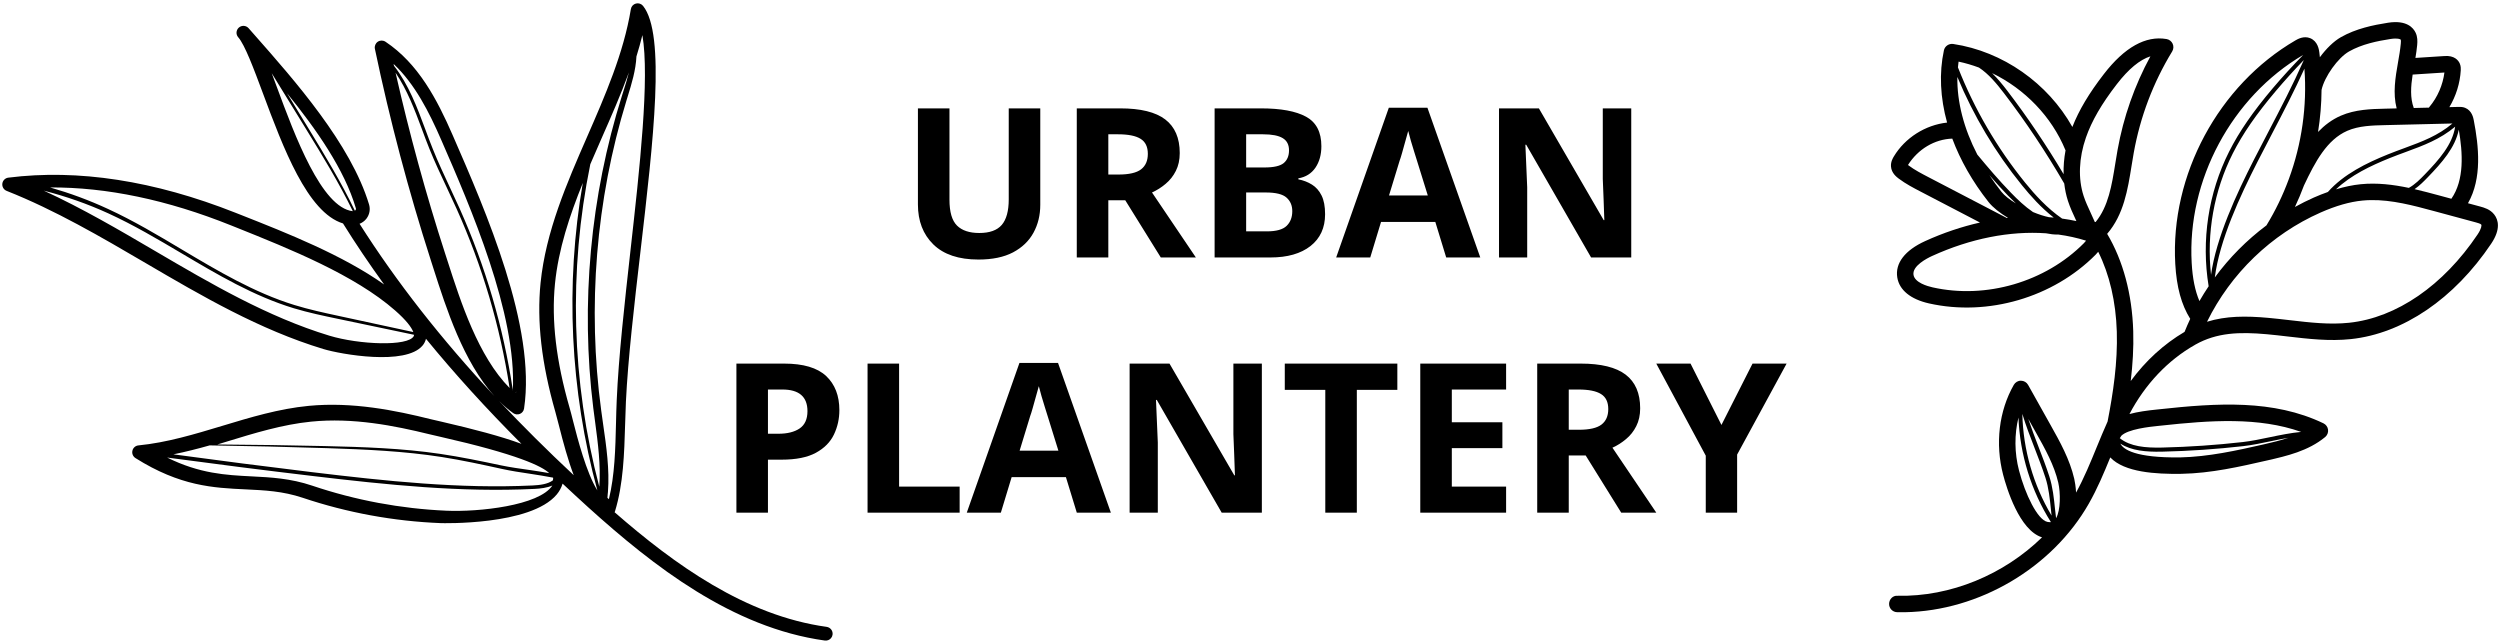
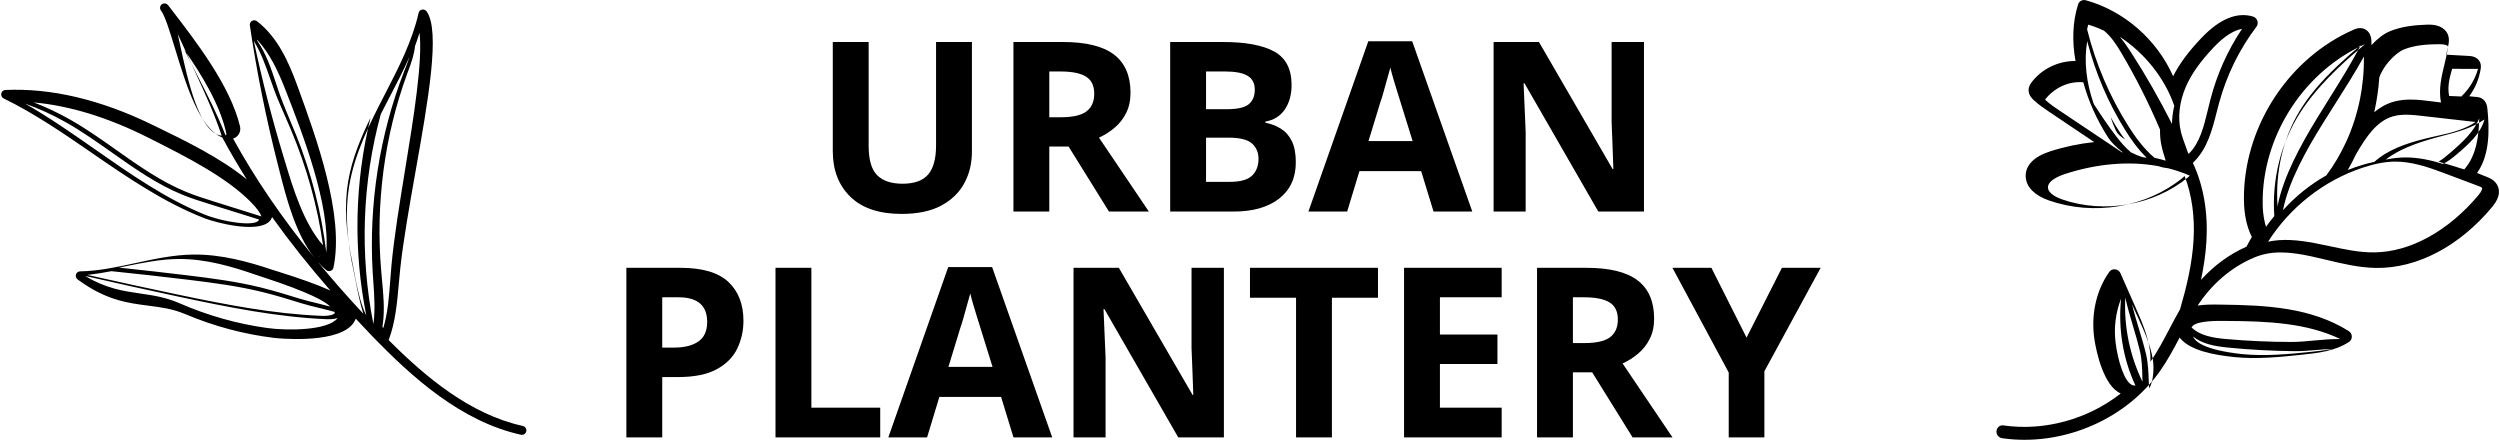
- <svg xmlns="http://www.w3.org/2000/svg" width="431px" height="111px" viewBox="0 0 431 111" version="1.1">
+ <svg xmlns="http://www.w3.org/2000/svg" width="379px" height="67px" viewBox="0 0 379 67" version="1.1">
  <g id="Page-1" stroke="none" stroke-width="1" fill="none" fill-rule="evenodd">
-     <g id="logo_green" transform="translate(-14, -41)" fill="#000000">
-       <g id="URBAN-PLANTERY" transform="translate(137, 50)" font-family="Montserrat-Bold, Montserrat" font-size="36" font-weight="bold">
+     <g id="logo_black" transform="translate(-9, -26)" fill="#000000">
+       <g id="URBAN-PLANTERY" transform="translate(100, 23)" font-family="Montserrat-Bold, Montserrat" font-size="36" font-weight="bold">
        <g id="URBAN" transform="translate(32, 0)">
          <g id="Group">
            <text id="URBAN">
-               <tspan x="0.187" y="35.386">URBAN</tspan>
+               <tspan x="0.187" y="35.069">URBAN</tspan>
            </text>
          </g>
        </g>
-         <g id="PLANTERY" transform="translate(0, 44)">
+         <g id="PLANTERY" transform="translate(0, 34.23435)">
          <g id="Group">
            <text id="PLANTERY">
-               <tspan x="0.723" y="35.386">PLANTERY</tspan>
+               <tspan x="0.723" y="35.069">PLANTERY</tspan>
            </text>
          </g>
        </g>
      </g>
-       <path d="M68.521,111.087 C63.726,104.836 59.832,97.939 56.955,90.585 C55.521,86.91 53.453,84.177 51.452,81.535 C48.8,78.025 46.065,74.408 44.589,68.309 C49.075,75.396 53.662,82.532 58.265,89.551 C65.402,100.437 72.524,110.979 81.154,120.295 C81.871,121.07 82.689,121.836 83.589,122.285 C79.461,122.783 71.89,115.484 68.521,111.087 Z M84.582,121.627 C84.499,121.686 84.408,121.734 84.317,121.781 C83.238,121.509 82.259,120.595 81.405,119.671 C72.843,110.394 65.775,99.88 58.69,89.022 C54.326,82.334 49.979,75.539 45.707,68.781 C47.399,70.124 49.141,71.377 50.908,72.577 C55.148,77.781 59.395,83.088 63.568,88.409 C67.7,93.678 71.682,98.872 75.083,104.503 C76.917,107.539 78.584,110.718 80.194,113.793 C80.932,115.212 81.811,116.649 82.666,118.039 C83.355,119.177 84.06,120.347 84.707,121.509 L84.582,121.627 Z M65.291,83.348 C70.489,88.414 73.986,94.791 76.729,100.361 C76.932,100.775 77.237,101.368 77.609,102.094 C83.866,114.254 84.992,118.801 84.873,120.491 C84.289,119.482 83.679,118.474 83.07,117.49 C82.206,116.11 81.317,114.682 80.564,113.28 C78.921,110.198 77.211,107.012 75.332,103.96 C71.852,98.302 67.763,93.093 63.539,87.812 C59.695,83.006 55.784,78.209 51.881,73.491 C52.355,73.799 52.829,74.111 53.303,74.416 C57.452,77.108 61.752,79.891 65.291,83.348 Z M105.672,41.758 C106.117,40.986 106.535,40.248 106.937,39.533 L103.355,50.29 C101.67,55.356 99.917,60.581 97.703,65.533 C94.685,61.026 101.268,49.473 105.672,41.758 Z M98.421,65.618 C98.345,65.739 98.211,65.764 98.144,65.768 L97.993,65.75 C100.213,60.87 101.964,55.723 103.656,50.701 L105.993,43.768 C104.485,51.612 102.274,59.838 98.421,65.618 Z M94.364,117.919 C94.925,117.143 95.411,116.469 95.763,115.941 C100.445,108.981 105.27,103.858 110.513,100.277 C115.48,96.889 121.143,94.652 126.922,92.775 C111.485,101.743 98.15,114.044 87.922,128.775 C89.07,125.3 92.588,120.394 94.364,117.919 Z M134.872,90.314 C138.775,89.178 142.754,88.021 146.632,86.612 C145.587,87.118 144.508,87.566 143.446,88.004 L142.771,88.283 C126.02,95.223 110.661,105.879 98.352,119.103 C97.804,119.696 97.257,120.296 96.709,120.897 C94.222,123.618 91.65,126.43 88.632,128.612 C99.432,113.287 113.695,100.642 130.227,91.688 C131.778,91.219 133.329,90.763 134.872,90.314 Z M123.305,106.541 C115.718,111.586 107.872,116.803 101.961,121.348 C100.952,122.12 99.935,122.931 98.91,123.751 C95.433,126.532 91.84,129.397 88.046,131.263 C88.038,131.155 88.055,131.036 88.063,130.922 C88.246,130.775 88.455,130.632 88.613,130.527 C88.722,130.458 88.813,130.394 88.897,130.337 C92.065,128.064 94.716,125.098 97.276,122.23 C97.818,121.623 98.359,121.019 98.91,120.42 C111.016,107.117 126.131,96.396 142.622,89.415 L143.289,89.133 C145.449,88.225 147.675,87.283 149.567,85.84 C150.743,85.345 151.902,84.828 153.044,84.263 C148.2,89.991 135.11,98.697 123.305,106.541 Z M78.657,76.215 C74.287,65.963 72.392,54.773 70.556,43.952 C69.352,36.845 68.114,29.542 66.17,22.443 C67.873,25.996 69.277,29.698 70.324,33.497 C71.595,38.101 72.392,42.926 73.165,47.593 C74.32,54.61 75.508,61.867 78.349,68.506 C79.388,70.929 80.642,73.268 81.855,75.529 L88.17,87.324 L87.954,87.424 C85.951,87.849 80.775,81.181 78.657,76.215 Z M82.695,52.128 C85.718,61.354 89.486,72.837 89.279,82.13 C89.221,84.682 88.866,86.168 88.445,86.915 L82.282,75.229 C81.084,72.959 79.845,70.609 78.828,68.19 C76.028,61.555 74.846,54.267 73.698,47.221 C72.938,42.495 72.145,37.609 70.864,32.931 C69.939,29.507 68.733,26.151 67.287,22.915 C73.582,30.335 78.647,39.758 82.348,51.072 L82.695,52.128 Z M101.601,83.596 L102.362,82.381 C108.048,73.299 114.219,64.397 120.725,55.833 C119.755,59.25 117.966,62.438 116.21,65.536 C115.599,66.602 114.997,67.665 114.428,68.737 C113.274,70.899 112.237,73.156 111.226,75.338 C110.665,76.56 110.097,77.779 109.511,78.989 C104.812,88.703 98.833,97.734 91.725,105.833 C92.436,98.181 97.654,89.865 101.601,83.596 Z M116.9,69.338 C111.371,80.456 102.323,98.619 91.667,106.598 L91.859,106.428 C99.047,98.284 105.104,89.197 109.854,79.422 C110.441,78.213 111.002,76.994 111.572,75.775 C112.585,73.605 113.624,71.362 114.772,69.221 C115.333,68.156 115.936,67.1 116.539,66.043 C118.55,62.513 120.611,58.867 121.465,54.861 C121.533,54.774 121.6,54.684 121.667,54.598 C121.382,59.631 119.262,64.601 116.9,69.338 Z M91.788,107.186 L92.018,107.048 L91.778,107.228 L91.788,107.186 Z M87.082,133.433 C91.652,131.501 95.778,128.235 99.778,125.076 C100.801,124.268 101.807,123.47 102.805,122.711 C108.692,118.233 116.549,113.061 124.147,108.058 C140.398,97.36 155.752,87.256 156.977,81.115 C157.069,80.654 156.884,80.182 156.499,79.91 C156.113,79.637 155.61,79.616 155.207,79.856 C148.574,83.791 140.918,86.045 133.513,88.223 C125.111,90.696 116.423,93.254 109.027,98.281 C103.526,102.027 98.486,107.345 93.623,114.544 C93.279,115.056 92.809,115.707 92.273,116.457 C90.436,118.998 88.658,121.562 87.317,123.961 C87.652,117.699 88.164,111.681 88.843,105.883 C88.751,106.962 88.725,108.036 88.809,109.097 C88.843,109.509 89.086,109.876 89.455,110.064 C89.623,110.152 89.807,110.194 89.992,110.194 C90.21,110.194 90.428,110.136 90.612,110.02 C102.738,102.601 112.39,83.2 118.813,70.283 C121.799,64.287 124.457,57.807 123.702,51.061 C123.643,50.581 123.308,50.181 122.847,50.049 C122.394,49.922 121.882,50.076 121.589,50.457 C113.841,60.306 106.537,70.667 99.878,81.253 L99.115,82.463 C95.191,88.672 90.067,96.816 88.977,104.722 C90.621,91.328 93.203,79.118 96.784,67.818 C97.187,68.032 97.631,68.158 98.101,68.158 L98.268,68.154 C99.149,68.099 99.912,67.654 100.39,66.931 C106.352,57.815 108.516,43.431 110.101,32.927 L110.319,31.49 C110.419,30.839 109.966,30.233 109.321,30.134 C108.675,30.038 108.063,30.48 107.971,31.132 L107.971,31.135 C107.702,32.851 105.555,36.644 103.275,40.658 C98.419,49.218 92.482,59.685 94.998,65.594 C93.706,69.545 92.541,73.612 91.493,77.791 C90.78,69.057 87.526,59.295 84.834,51.228 L84.482,50.176 C79.736,35.924 72.826,24.532 63.954,16.317 C63.56,15.948 62.956,15.895 62.503,16.191 C62.05,16.486 61.849,17.054 62.025,17.568 C64.86,26.094 66.403,35.161 67.895,43.931 C69.765,54.949 71.711,66.341 76.231,76.91 C77.48,79.839 83.132,89.633 87.677,89.633 C87.87,89.633 88.063,89.616 88.247,89.578 C88.507,89.529 88.742,89.439 88.96,89.333 C87.509,97 86.411,105.064 85.665,113.585 C84.382,110.027 82.319,105.647 79.761,100.629 C79.392,99.919 79.099,99.34 78.897,98.934 L78.897,98.933 C76.096,93.187 72.507,86.595 67.107,81.28 C63.426,77.661 59.074,74.814 54.856,72.06 C50.763,69.381 46.52,66.61 43.015,63.174 C42.654,62.816 42.101,62.732 41.656,62.962 C41.195,63.19 40.944,63.683 41.011,64.187 C42.252,73.236 45.723,77.79 49.078,82.193 C51.074,84.818 52.969,87.297 54.294,90.657 C57.262,98.21 61.287,105.294 66.252,111.712 C66.361,111.853 75.862,123.856 82.872,123.856 C83.602,123.856 84.306,123.714 84.969,123.426 C84.86,125.415 84.759,127.418 84.683,129.456 C84.138,144.53 84.734,161.782 93.304,175.444 C93.53,175.803 93.916,176 94.31,176 C94.528,176 94.746,175.941 94.939,175.818 C95.501,175.468 95.66,174.733 95.317,174.175 C87.803,162.211 86.688,147.176 86.956,133.459 L87.082,133.433 L87.082,133.433 Z" id="Fill-99" fill-rule="nonzero" transform="translate(99, 96) rotate(-50) translate(-99, -96) " />
-       <path d="M353.853,30.714 C353.845,28.483 354.531,26.269 355.682,24.481 L359.65,28.274 C358.569,30.059 357.418,31.637 355.799,32.562 L353.831,30.828 L353.853,30.714 Z M366.506,26.013 C368.039,27.766 369.725,29.883 370.613,32.272 C371.38,34.344 371.064,38.319 369.984,40.388 C368.434,42.264 367.032,44.253 365.785,46.334 C365.677,44.747 365.324,43.165 364.587,41.68 C363.373,39.233 361.321,37.426 359.51,35.831 L358.014,34.512 C360.225,32.938 361.605,30.577 362.939,28.277 C363.489,27.326 364.039,26.375 364.649,25.494 C364.855,25.194 365.004,25.025 365.084,24.986 C365.181,24.939 365.706,25.099 366.506,26.013 Z M367.953,77.642 C366.118,79.593 364.412,80.95 362.708,81.814 C362.887,80.826 363.025,79.834 363.133,78.838 C369.188,73.625 373.524,66.561 375.354,58.777 C376.232,55.063 376.628,50.869 376.607,45.584 C376.596,43.002 376.475,40.403 376.284,37.831 L376.291,37.823 C381.074,51.265 377.731,67.252 367.953,77.642 Z M351.753,76.398 C350.749,75.701 349.723,75.025 348.697,74.349 C345.707,72.381 342.885,70.526 340.535,68.088 C334.84,62.181 332.224,52.743 333.356,42.193 C333.487,40.973 333.826,40.513 333.97,40.483 C334.165,40.44 334.688,40.682 334.939,40.798 L341.682,43.925 C345.054,45.488 348.528,47.1 351.298,49.515 C351.653,49.824 351.996,50.147 352.328,50.486 C353.869,52.062 355.242,54.095 356.524,56.701 C360.624,65.049 361.63,74.713 359.414,83.705 C357.569,80.832 354.958,78.63 351.753,76.398 Z M347.448,30.439 C345.939,33.203 346.023,36.622 346.274,40.173 C346.339,41.107 346.421,42.172 346.7,43.193 C345.407,42.534 344.113,41.929 342.873,41.354 L340.775,40.382 C341.135,36.431 344.347,33.062 347.448,30.439 Z M347.596,43.66 C347.153,42.524 347.057,41.226 346.979,40.123 C346.727,36.538 346.645,33.099 348.262,30.444 C348.856,33.801 350.363,36.435 351.954,39.213 C352.446,40.071 352.953,40.955 353.45,41.889 C355.066,44.929 356.655,48.382 357.055,51.92 C356.207,50.629 355.314,49.486 354.353,48.504 C352.38,46.481 350.01,44.95 347.596,43.66 Z M371.684,51.592 C371.299,53.343 370.909,55.113 370.494,56.911 C368.968,63.527 366.804,71.526 363.296,76.988 C363.57,72.762 363.214,68.506 362.244,64.382 L362.249,64.368 C362.687,61.448 363.42,58.591 364.41,55.833 L364.422,55.808 L364.432,55.769 C366.617,49.703 370.081,44.131 374.597,39.486 C373.474,43.517 372.593,47.465 371.684,51.592 Z M375.637,38.455 C375.801,40.824 375.889,43.215 375.899,45.588 C375.92,50.815 375.528,54.956 374.666,58.615 C373.014,65.639 369.3,72.085 364.094,77.053 C367.544,71.508 369.674,63.616 371.186,57.07 C371.601,55.272 371.99,53.498 372.377,51.745 C373.373,47.219 374.322,42.915 375.609,38.482 L375.637,38.455 Z M357.635,37.956 C359.33,39.448 361.082,40.992 362.049,42.94 C363.75,46.367 362.87,50.579 361.714,54.962 C361.265,56.224 360.867,57.505 360.524,58.803 C360.085,57.669 359.605,56.548 359.067,55.453 C358.668,54.641 358.256,53.89 357.835,53.172 C357.723,49.054 355.926,45.037 354.076,41.558 C353.575,40.617 353.066,39.727 352.569,38.861 C350.947,36.028 349.539,33.54 348.974,30.325 L357.635,37.956 Z M347.928,104.594 C344.293,101.411 341.236,97.443 338.317,93.586 C337.467,92.463 336.579,91.262 335.798,90.002 C336.466,90.791 337.121,91.607 337.761,92.421 C338.758,93.69 339.789,95.002 340.845,96.114 C344.04,99.477 347.423,102.736 350.901,105.795 L351.053,105.928 C352.985,107.612 355.069,109.112 357.355,109.401 C356.316,109.844 353.791,109.639 347.928,104.594 Z M353.98,102.52 L353.983,102.522 L354.317,102.866 C355.354,103.935 357.976,106.654 358.101,108.288 C358.056,108.44 358.037,108.591 358.043,108.745 C355.707,108.706 353.534,107.151 351.519,105.394 L351.37,105.265 C347.907,102.217 344.538,98.973 341.359,95.626 C340.326,94.537 339.35,93.298 338.319,91.984 C337.186,90.542 336.025,89.085 334.772,87.818 C342.058,90.547 348.034,96.318 353.98,102.52 Z M388.061,84.771 C389.09,84.29 390.152,83.792 391.166,83.16 C392.021,82.626 392.83,81.986 393.592,81.269 C399.463,79.151 405.486,77.374 411.558,76.02 C413.594,75.565 415.706,75.179 417.701,75.409 C418.851,75.82 419.975,76.304 421.053,76.882 C420.879,77.164 420.689,77.439 420.499,77.714 C413.711,81.397 406.442,84.019 398.847,85.491 C396.242,85.996 393.106,86.435 389.988,86.138 C389.275,85.697 388.559,85.265 387.823,84.884 L388.061,84.771 Z M385.18,82.866 L385.178,82.864 C385.222,79.4 387.107,76.243 389.102,72.907 C389.498,72.246 389.892,71.588 390.268,70.93 C393.139,65.923 395.162,60.548 396.306,54.924 C397.335,56.55 397.787,59.021 397.655,62.309 C397.483,66.625 396.898,69.957 395.818,72.8 C394.496,76.279 392.311,79.105 389.664,80.756 C388.797,81.3 387.856,81.739 386.861,82.206 C386.341,82.448 385.812,82.697 385.285,82.965 L385.18,82.866 Z M415.35,74.685 C414.002,74.789 412.662,75.048 411.405,75.328 C405.77,76.584 400.177,78.196 394.708,80.109 C395.598,79.1 396.405,77.974 397.099,76.736 L397.145,76.723 C402.692,73.819 409.301,73.159 415.35,74.685 Z M408.279,87.082 C405.426,87.607 402.529,88.089 399.608,88.391 C397.96,88.563 396.24,88.671 394.555,88.502 C393.565,88.189 392.638,87.818 391.886,87.417 C391.659,87.255 391.434,87.089 391.204,86.933 C393.97,87.03 396.682,86.633 398.983,86.186 C406.156,84.797 413.044,82.393 419.513,79.042 C416.804,82.386 412.945,85.135 408.279,87.082 Z M416.278,96.137 L416.154,96.132 C414.86,96.062 413.52,95.764 412.221,95.476 L397.508,92.219 L397.39,92.217 L397.217,92.043 C398.837,92.295 400.373,92.342 401.544,92.1 C405.922,91.193 409.903,89.703 413.351,87.747 C415.631,89.792 416.718,92.943 416.278,96.137 Z M403.018,105.497 C403.403,106.302 404.566,109.01 403.37,110.041 C402.355,110.914 400.3,110.004 399.463,109.57 C391.088,105.238 385.164,96.364 384.383,86.96 C384.365,86.737 384.37,86.545 384.373,86.399 C385.871,87.022 387.326,87.786 388.734,88.673 L388.82,88.751 C389.269,89.142 389.84,89.516 390.486,89.867 C395.536,93.541 399.866,98.897 403.018,105.497 Z M404.399,88.463 C403.288,88.792 402.145,89.08 400.969,89.324 C400.16,89.491 399.014,89.448 397.766,89.257 C398.412,89.219 399.053,89.163 399.682,89.098 C401.265,88.933 402.835,88.708 404.399,88.463 Z M369.654,117.325 L372.258,116.337 C370.8,117.236 369.301,118.073 367.828,118.884 C366.263,119.748 364.643,120.638 363.103,121.604 C361.482,122.617 360.065,123.989 358.697,125.319 C358.326,125.679 357.95,126.024 357.577,126.375 C357.85,124.825 359.797,122.516 361.237,121.433 C363.702,119.578 366.728,118.432 369.654,117.325 Z M358.465,126.528 C358.708,126.296 358.949,126.062 359.191,125.826 C360.532,124.524 361.92,123.176 363.476,122.204 C365.002,121.25 366.612,120.363 368.17,119.506 C369.977,118.511 371.829,117.492 373.595,116.34 C369.533,120.966 364.284,124.507 358.465,126.528 Z M367.751,124.19 C364.332,126.621 359.868,128.645 358.318,127.825 C358.089,127.703 357.943,127.582 357.828,127.463 C363.909,125.523 369.415,121.967 373.702,117.251 C372.377,119.937 370.335,122.354 367.751,124.19 Z M349.969,27.425 C349.803,27.287 349.491,27 349.05,26.854 C347.842,26.449 346.844,27.262 346.519,27.529 C342.972,30.408 338.969,34.253 338.086,39.134 L336.131,38.227 C335.477,37.924 334.491,37.468 333.365,37.715 C332.255,37.956 330.864,38.879 330.537,41.889 C329.314,53.276 332.215,63.542 338.497,70.056 C341.064,72.724 344.156,74.753 347.139,76.717 C348.145,77.379 349.151,78.039 350.135,78.725 C354.024,81.433 356.919,84.041 358.412,87.992 L358.45,88.095 C360.337,93.178 360.658,98.816 359.433,104.49 C358.567,103.245 357.451,102.027 356.349,100.893 L356.025,100.558 L356.027,100.559 C349.063,93.296 342.047,86.588 332.783,84.215 C332.314,84.095 331.815,84.221 331.463,84.553 C331.11,84.882 330.949,85.369 331.038,85.845 C331.728,89.572 334.028,92.613 336.057,95.294 C339.022,99.212 342.085,103.261 345.909,106.593 L346.078,106.741 C349.247,109.467 353.611,112.756 357.158,112.342 C356.277,115.089 355.398,117.917 354.869,120.829 C352.586,133.381 357.478,147.132 367.089,155.511 C367.437,155.815 367.794,156.113 368.155,156.402 C368.766,156.893 369.657,156.794 370.148,156.185 C370.637,155.572 370.583,154.658 369.928,154.193 C362.781,148.461 358.222,139.598 357.312,130.459 C361.091,132.048 367.479,127.86 369.393,126.5 C373.902,123.296 377.015,118.537 377.94,113.45 C378.031,112.946 377.851,112.424 377.452,112.107 C377.06,111.782 376.522,111.691 376.045,111.872 L368.649,114.675 C365.537,115.852 362.323,117.071 359.534,119.167 L359.533,119.168 C359.117,119.481 358.467,120.047 357.777,120.776 C358.333,117.974 359.22,115.181 360.091,112.473 C360.579,110.955 361.053,109.433 361.49,107.9 C363.926,103.5 366.692,98.979 370.232,95.009 C373.668,91.16 377.536,88.261 381.54,86.519 C381.534,86.736 381.54,86.962 381.559,87.193 C382.418,97.547 388.926,107.314 398.162,112.09 C401.054,113.581 403.56,113.617 405.221,112.188 C407.11,110.56 407.236,107.75 405.574,104.275 C404.088,101.163 402.339,98.321 400.394,95.76 L411.608,98.242 C413.016,98.556 414.472,98.878 415.999,98.963 C416.426,98.986 417.561,99.049 418.356,98.222 C418.927,97.642 419.044,96.889 419.093,96.571 C419.677,92.861 418.42,88.929 415.816,86.204 C419.47,83.684 422.361,80.575 424.239,77.018 C424.589,76.36 424.348,75.541 423.727,75.15 C416.336,70.624 406.863,69.842 398.784,72.9 C399.773,69.973 400.319,66.614 400.486,62.422 C400.722,56.593 399.244,52.692 396.089,50.853 C395.684,50.615 395.187,50.595 394.763,50.796 C394.339,50.999 394.043,51.398 393.973,51.862 C393.024,58.1 390.949,64.042 387.81,69.521 C387.441,70.163 387.056,70.806 386.671,71.454 C384.518,75.052 382.294,78.775 382.346,83.127 L382.346,83.161 C377.275,84.93 372.369,88.36 368.118,93.122 C366.175,95.3 364.471,97.622 362.921,99.987 C363.198,95.683 362.654,91.464 361.26,87.529 C361.517,86.753 361.744,85.969 361.954,85.181 C364.684,84.296 367.258,82.517 370.018,79.585 C380.536,68.406 384.112,51.188 378.916,36.745 C378.765,36.321 378.35,35.192 377.218,34.823 C375.848,34.377 374.763,35.378 374.406,35.707 C374.208,35.89 374.02,36.081 373.826,36.266 C373.936,34.444 373.77,32.635 373.27,31.288 C372.223,28.467 370.341,26.095 368.64,24.147 C366.513,21.718 364.755,22.016 363.894,22.415 C363.17,22.752 362.71,23.318 362.319,23.879 C361.901,24.484 361.511,25.121 361.129,25.767 L357.506,22.304 C356.269,21.088 355.172,21.331 354.656,21.59 C354.198,21.817 353.932,22.168 353.777,22.366 C352.434,24.17 351.547,26.293 351.193,28.504 L349.969,27.425 L349.969,27.425 Z" id="Fill-70" fill-rule="nonzero" transform="translate(377.3313, 89.0469) scale(-1, 1) rotate(-40) translate(-377.3313, -89.0469) " />
+       <path d="M38.674,64.764 C35.97,61.062 33.773,56.976 32.15,52.621 C31.341,50.445 30.175,48.826 29.046,47.261 C27.55,45.182 26.007,43.04 25.174,39.427 C27.705,43.625 30.292,47.852 32.889,52.009 C36.915,58.456 40.932,64.7 45.801,70.218 C46.205,70.676 46.666,71.13 47.174,71.396 C44.846,71.691 40.575,67.368 38.674,64.764 Z M47.464,70.499 C47.417,70.533 47.366,70.561 47.314,70.589 C46.706,70.43 46.153,69.895 45.671,69.354 C40.842,63.926 36.855,57.773 32.858,51.42 C30.396,47.506 27.944,43.53 25.534,39.575 C26.489,40.361 27.472,41.094 28.468,41.797 C30.86,44.842 33.256,47.947 35.61,51.061 C37.94,54.144 40.187,57.184 42.105,60.479 C43.14,62.255 44.08,64.115 44.988,65.915 C45.405,66.745 45.901,67.586 46.383,68.399 C46.771,69.065 47.169,69.75 47.534,70.43 L47.464,70.499 Z M36.957,47.926 C39.793,50.851 41.7,54.533 43.196,57.749 C43.307,57.988 43.473,58.33 43.676,58.75 C47.089,65.771 47.703,68.396 47.638,69.372 C47.32,68.789 46.987,68.208 46.655,67.639 C46.184,66.842 45.699,66.018 45.288,65.209 C44.392,63.429 43.459,61.589 42.434,59.827 C40.536,56.561 38.306,53.553 36.001,50.503 C33.905,47.728 31.772,44.959 29.643,42.235 C29.901,42.413 30.16,42.593 30.418,42.769 C32.681,44.323 35.027,45.93 36.957,47.926 Z M60.43,25.369 C60.742,24.908 61.035,24.468 61.316,24.042 L58.808,30.458 C57.629,33.479 56.402,36.595 54.852,39.549 C52.739,36.86 57.348,29.97 60.43,25.369 Z M55.559,39.857 C55.511,39.932 55.428,39.947 55.386,39.95 L55.292,39.938 C56.679,36.929 57.773,33.754 58.831,30.657 L60.292,26.381 C59.349,31.219 57.967,36.292 55.559,39.857 Z M54.112,68.111 C54.428,67.672 54.702,67.291 54.901,66.992 C57.542,63.058 60.264,60.161 63.222,58.136 C66.024,56.221 69.218,54.956 72.478,53.895 C63.77,58.965 56.248,65.92 50.478,74.248 C51.126,72.284 53.11,69.51 54.112,68.111 Z M76.596,53.84 C78.817,53.184 81.081,52.517 83.287,51.704 C82.692,51.996 82.078,52.255 81.474,52.507 L81.09,52.668 C71.559,56.672 62.82,62.819 55.817,70.448 C55.506,70.79 55.194,71.136 54.882,71.483 C53.467,73.053 52.004,74.675 50.287,75.934 C56.431,67.093 64.547,59.798 73.953,54.633 C74.835,54.362 75.718,54.099 76.596,53.84 Z M70.437,63.149 C66.235,66.063 61.89,69.075 58.616,71.699 C58.057,72.145 57.494,72.613 56.926,73.086 C55,74.692 53.01,76.346 50.909,77.423 C50.905,77.362 50.914,77.292 50.918,77.227 C51.02,77.142 51.135,77.059 51.223,76.998 C51.283,76.959 51.334,76.922 51.38,76.889 C53.135,75.576 54.603,73.864 56.021,72.208 C56.321,71.858 56.621,71.509 56.926,71.163 C63.631,63.482 72.002,57.292 81.136,53.261 L81.505,53.099 C82.701,52.574 83.934,52.03 84.982,51.197 C85.633,50.911 86.275,50.613 86.908,50.286 C84.225,53.594 76.975,58.62 70.437,63.149 Z M44.45,45.981 C42.067,40.02 41.034,33.513 40.032,27.22 C39.375,23.087 38.7,18.841 37.639,14.712 C38.568,16.778 39.334,18.931 39.905,21.14 C40.598,23.818 41.034,26.624 41.455,29.337 C42.085,33.418 42.733,37.638 44.283,41.499 C44.849,42.907 45.534,44.268 46.195,45.582 L49.639,52.442 L49.521,52.499 C48.429,52.747 45.606,48.869 44.45,45.981 Z M47.098,32.368 C48.747,37.677 50.802,44.285 50.689,49.633 C50.658,51.102 50.464,51.957 50.234,52.387 L46.872,45.662 C46.219,44.356 45.543,43.003 44.989,41.611 C43.461,37.793 42.817,33.6 42.19,29.544 C41.776,26.825 41.343,24.013 40.645,21.322 C40.14,19.351 39.482,17.42 38.694,15.558 C42.127,19.828 44.89,25.25 46.908,31.761 L47.098,32.368 Z M58.676,49.222 L59.069,48.515 C62.01,43.234 65.202,38.057 68.567,33.077 C68.066,35.064 67.14,36.918 66.232,38.72 C65.916,39.339 65.605,39.958 65.311,40.581 C64.714,41.838 64.177,43.151 63.654,44.42 C63.364,45.13 63.07,45.839 62.767,46.543 C60.336,52.191 57.244,57.443 53.567,62.153 C53.935,57.703 56.634,52.867 58.676,49.222 Z M66.513,41.794 C63.564,48.218 58.738,58.712 53.055,63.322 L53.158,63.224 C56.991,58.519 60.222,53.269 62.755,47.621 C63.068,46.922 63.367,46.217 63.671,45.513 C64.212,44.26 64.766,42.964 65.378,41.727 C65.677,41.111 65.999,40.501 66.321,39.89 C67.393,37.851 68.492,35.744 68.948,33.429 C68.984,33.38 69.019,33.328 69.055,33.278 C68.903,36.186 67.773,39.057 66.513,41.794 Z M51.842,62.929 L52.072,62.795 L51.832,62.97 L51.842,62.929 Z M50.219,79.252 C52.819,78.129 55.167,76.229 57.442,74.393 C58.025,73.923 58.597,73.459 59.165,73.017 C62.514,70.413 66.985,67.406 71.308,64.496 C80.554,58.276 89.29,52.4 89.987,48.829 C90.039,48.561 89.934,48.286 89.715,48.128 C89.495,47.969 89.209,47.957 88.98,48.097 C85.206,50.385 80.85,51.696 76.637,52.962 C71.856,54.4 66.913,55.888 62.705,58.811 C59.575,60.989 56.708,64.082 53.94,68.268 C53.745,68.566 53.478,68.944 53.172,69.38 C52.127,70.858 51.116,72.349 50.353,73.744 C50.543,70.103 50.834,66.603 51.221,63.231 C51.168,63.859 51.154,64.484 51.202,65.1 C51.221,65.34 51.359,65.554 51.569,65.663 C51.665,65.714 51.77,65.739 51.875,65.739 C51.999,65.739 52.123,65.705 52.228,65.637 C59.127,61.323 64.618,50.041 68.273,42.53 C69.972,39.043 71.484,35.275 71.055,31.352 C71.021,31.073 70.83,30.841 70.568,30.763 C70.31,30.69 70.019,30.779 69.852,31.001 C65.444,36.728 61.288,42.753 57.5,48.909 L57.066,49.612 C54.833,53.223 51.917,57.959 51.297,62.557 C52.232,54.768 53.702,47.667 55.739,41.097 C55.968,41.221 56.221,41.294 56.488,41.294 L56.584,41.292 C57.085,41.26 57.519,41.001 57.791,40.58 C61.183,35.279 62.414,26.915 63.316,20.807 L63.44,19.971 C63.497,19.593 63.239,19.24 62.872,19.183 C62.505,19.127 62.156,19.384 62.104,19.763 L62.104,19.765 C61.951,20.763 60.73,22.968 59.432,25.303 C56.67,30.28 53.292,36.367 54.723,39.803 C53.988,42.101 53.325,44.465 52.729,46.896 C52.323,41.817 50.472,36.14 48.94,31.449 L48.74,30.838 C46.039,22.55 42.108,15.925 37.06,11.148 C36.836,10.933 36.492,10.903 36.235,11.075 C35.977,11.246 35.862,11.577 35.963,11.876 C37.575,16.834 38.453,22.106 39.302,27.206 C40.366,33.613 41.473,40.238 44.045,46.383 C44.756,48.087 47.972,53.782 50.558,53.782 C50.667,53.782 50.777,53.772 50.882,53.75 C51.03,53.721 51.164,53.669 51.288,53.608 C50.462,58.066 49.837,62.755 49.413,67.71 C48.683,65.642 47.509,63.095 46.054,60.176 C45.844,59.763 45.677,59.427 45.562,59.191 L45.562,59.19 C43.969,55.849 41.927,52.016 38.854,48.925 C36.759,46.82 34.283,45.165 31.883,43.563 C29.555,42.005 27.141,40.394 25.146,38.396 C24.941,38.188 24.626,38.139 24.373,38.273 C24.111,38.405 23.968,38.692 24.006,38.985 C24.712,44.247 26.688,46.895 28.596,49.456 C29.732,50.982 30.81,52.424 31.564,54.378 C33.253,58.77 35.543,62.889 38.367,66.621 C38.429,66.703 43.835,73.683 47.824,73.683 C48.239,73.683 48.64,73.6 49.017,73.433 C48.955,74.59 48.897,75.755 48.854,76.939 C48.544,85.705 48.883,95.738 53.759,103.682 C53.888,103.891 54.107,104.005 54.332,104.005 C54.456,104.005 54.58,103.971 54.69,103.899 C55.009,103.696 55.1,103.268 54.904,102.944 C50.629,95.987 49.995,87.244 50.147,79.267 L50.219,79.252 L50.219,79.252 Z" id="Fill-99" fill-rule="nonzero" transform="translate(57, 57.48459) rotate(-46) translate(-57, -57.48459) " />
+       <path d="M323.482,15.631 C323.477,13.975 323.948,12.331 324.739,11.003 L327.467,13.819 C326.724,15.145 325.933,16.316 324.82,17.003 L323.467,15.716 L323.482,15.631 Z M331.491,12.612 C332.669,13.844 333.963,15.331 334.645,17.009 C335.234,18.464 334.992,21.256 334.162,22.709 C332.972,24.027 331.895,25.424 330.938,26.886 C330.855,25.771 330.584,24.66 330.018,23.617 C329.085,21.898 327.51,20.629 326.119,19.509 L324.97,18.582 C326.668,17.477 327.728,15.818 328.752,14.203 C329.174,13.535 329.597,12.867 330.065,12.248 C330.223,12.037 330.338,11.918 330.399,11.891 C330.474,11.858 330.877,11.97 331.491,12.612 Z M333.508,47.9 C332.225,49.231 331.033,50.156 329.842,50.746 C329.967,50.072 330.064,49.395 330.139,48.716 C334.371,45.161 337.401,40.344 338.68,35.035 C339.294,32.503 339.57,29.642 339.556,26.038 C339.548,24.277 339.463,22.505 339.33,20.751 L339.335,20.746 C342.678,29.912 340.341,40.815 333.508,47.9 Z M322.978,47.193 C322.32,46.725 321.647,46.272 320.975,45.818 C319.015,44.498 317.166,43.254 315.626,41.618 C311.893,37.655 310.179,31.323 310.921,24.246 C311.007,23.427 311.229,23.119 311.323,23.098 C311.451,23.07 311.794,23.232 311.958,23.31 L316.377,25.408 C318.587,26.456 320.864,27.538 322.679,29.158 C322.912,29.365 323.137,29.582 323.354,29.809 C324.364,30.867 325.264,32.23 326.104,33.979 C328.791,39.579 329.451,46.063 327.998,52.095 C326.789,50.168 325.078,48.69 322.978,47.193 Z M319.219,16.078 C318.315,18.028 318.365,20.441 318.516,22.947 C318.554,23.606 318.604,24.357 318.771,25.078 C317.996,24.613 317.22,24.186 316.477,23.78 L315.219,23.094 C315.435,20.306 317.36,17.929 319.219,16.078 Z M318.083,24.851 C317.78,24.057 317.714,23.151 317.66,22.38 C317.488,19.876 317.431,17.475 318.539,15.62 C318.947,17.965 319.979,19.805 321.069,21.745 C321.406,22.344 321.754,22.962 322.094,23.614 C323.202,25.737 324.29,28.149 324.565,30.62 C323.984,29.718 323.372,28.92 322.713,28.234 C321.361,26.821 319.737,25.752 318.083,24.851 Z M335.971,30.224 C335.69,31.392 335.406,32.572 335.104,33.77 C333.992,38.181 332.415,43.513 329.86,47.154 C330.059,44.337 329.8,41.5 329.093,38.751 L329.097,38.741 C329.416,36.795 329.95,34.89 330.671,33.052 L330.68,33.035 L330.687,33.009 C332.279,28.965 334.803,25.251 338.093,22.154 C337.275,24.841 336.633,27.473 335.971,30.224 Z M339.666,21.332 C339.791,22.927 339.859,24.538 339.866,26.136 C339.882,29.657 339.583,32.447 338.926,34.912 C337.667,39.643 334.835,43.985 330.867,47.332 C333.497,43.596 335.121,38.28 336.273,33.871 C336.59,32.66 336.886,31.465 337.181,30.284 C337.94,27.235 338.664,24.336 339.645,21.35 L339.666,21.332 Z M325.366,21.948 C326.575,22.944 327.824,23.974 328.513,25.274 C329.726,27.56 329.099,30.37 328.274,33.294 C327.954,34.136 327.67,34.991 327.426,35.857 C327.113,35.101 326.771,34.353 326.387,33.622 C326.103,33.08 325.809,32.579 325.509,32.1 C325.429,29.353 324.147,26.673 322.828,24.352 C322.471,23.724 322.108,23.13 321.754,22.552 C320.597,20.662 319.593,19.002 319.191,16.857 L325.366,21.948 Z M318.536,66.817 C315.838,64.538 313.569,61.697 311.403,58.936 C310.772,58.132 310.113,57.272 309.533,56.37 C310.029,56.935 310.515,57.519 310.99,58.102 C311.73,59.01 312.495,59.95 313.279,60.746 C315.651,63.154 318.161,65.487 320.743,67.677 L320.856,67.772 C322.29,68.978 323.836,70.052 325.533,70.259 C324.762,70.576 322.888,70.429 318.536,66.817 Z M323.762,65.006 L323.764,65.008 L324.007,65.254 C324.763,66.02 326.674,67.969 326.765,69.14 C326.732,69.249 326.718,69.358 326.723,69.468 C325.02,69.44 323.437,68.325 321.968,67.066 L321.86,66.974 C319.336,64.789 316.881,62.464 314.565,60.065 C313.812,59.284 313.101,58.396 312.35,57.454 C311.524,56.421 310.678,55.376 309.765,54.468 C315.074,56.424 319.429,60.561 323.762,65.006 Z M347.773,54.645 C348.486,54.291 349.221,53.926 349.922,53.461 C350.514,53.069 351.074,52.599 351.602,52.073 C355.665,50.517 359.834,49.212 364.037,48.218 C365.446,47.884 366.908,47.601 368.288,47.769 C369.084,48.071 369.862,48.427 370.609,48.851 C370.488,49.058 370.357,49.26 370.225,49.462 C365.527,52.167 360.496,54.092 355.239,55.173 C353.436,55.544 351.265,55.867 349.107,55.648 C348.614,55.325 348.118,55.007 347.609,54.728 L347.773,54.645 Z M345.939,51.453 L345.938,51.452 C345.969,49.105 347.327,46.966 348.763,44.705 C349.048,44.257 349.332,43.812 349.603,43.366 C351.67,39.973 353.127,36.331 353.95,32.52 C354.691,33.622 355.017,35.296 354.922,37.524 C354.798,40.449 354.376,42.706 353.599,44.633 C352.647,46.99 351.074,48.905 349.168,50.024 C348.543,50.392 347.866,50.69 347.149,51.006 C346.775,51.17 346.394,51.339 346.015,51.52 L345.939,51.453 Z M365.963,46.684 C364.984,46.751 364.01,46.917 363.097,47.097 C359.002,47.905 354.937,48.942 350.963,50.172 C351.61,49.523 352.196,48.799 352.701,48.003 L352.734,47.994 C356.765,46.127 361.568,45.703 365.963,46.684 Z M361.379,56.596 C359.464,56.981 357.52,57.335 355.559,57.556 C354.453,57.682 353.299,57.762 352.168,57.638 C351.503,57.408 350.881,57.136 350.377,56.842 C350.224,56.723 350.073,56.601 349.919,56.487 C351.775,56.558 353.596,56.267 355.14,55.939 C359.954,54.92 364.577,53.157 368.919,50.7 C367.101,53.152 364.511,55.168 361.379,56.596 Z M366.982,61.454 L366.891,61.451 C365.945,61.401 364.966,61.187 364.017,60.981 L353.264,58.652 L353.178,58.651 L353.052,58.526 C354.236,58.707 355.358,58.74 356.214,58.567 C359.413,57.919 362.323,56.853 364.843,55.454 C366.509,56.917 367.303,59.17 366.982,61.454 Z M356.81,67.2 C357.086,67.77 357.92,69.687 357.062,70.417 C356.334,71.036 354.861,70.391 354.261,70.084 C348.256,67.016 344.009,60.732 343.449,54.073 C343.436,53.915 343.439,53.779 343.442,53.676 C344.516,54.117 345.559,54.658 346.568,55.286 L346.63,55.342 C346.952,55.618 347.361,55.883 347.825,56.132 C351.445,58.733 354.55,62.526 356.81,67.2 Z M358.194,56.136 C357.524,56.465 356.835,56.753 356.126,56.997 C355.638,57.164 354.947,57.121 354.194,56.93 C354.584,56.892 354.97,56.836 355.35,56.771 C356.304,56.606 357.251,56.381 358.194,56.136 Z M333.574,74.214 L335.525,73.525 C334.432,74.152 333.309,74.735 332.205,75.301 C331.033,75.903 329.819,76.524 328.665,77.198 C327.451,77.904 326.389,78.861 325.364,79.788 C325.086,80.039 324.804,80.28 324.525,80.525 C324.729,79.444 326.188,77.834 327.267,77.079 C329.114,75.785 331.381,74.986 333.574,74.214 Z M325.939,80.549 C326.115,80.39 326.291,80.229 326.466,80.067 C327.441,79.173 328.451,78.246 329.582,77.579 C330.691,76.923 331.862,76.314 332.995,75.725 C334.308,75.041 335.655,74.341 336.939,73.549 C333.985,76.728 330.169,79.161 325.939,80.549 Z M333.15,79.276 C330.781,81.083 327.687,82.588 326.613,81.978 C326.455,81.888 326.353,81.798 326.274,81.709 C330.488,80.267 334.303,77.623 337.274,74.116 C336.355,76.113 334.94,77.91 333.15,79.276 Z M321.816,14.11 C321.7,14.016 321.481,13.821 321.172,13.722 C320.325,13.447 319.625,13.999 319.397,14.181 C316.91,16.138 314.104,18.752 313.485,22.07 L312.114,21.453 C311.656,21.247 310.964,20.937 310.175,21.105 C309.397,21.269 308.422,21.896 308.192,23.943 C307.335,31.683 309.369,38.662 313.773,43.09 C315.573,44.904 317.741,46.283 319.832,47.618 C320.537,48.068 321.243,48.517 321.932,48.983 C324.659,50.824 326.689,52.597 327.735,55.283 L327.762,55.353 C329.085,58.808 329.31,62.641 328.451,66.498 C327.844,65.652 327.062,64.824 326.289,64.053 L326.062,63.825 L326.063,63.826 C321.181,58.889 316.262,54.329 309.767,52.715 C309.438,52.634 309.088,52.719 308.842,52.945 C308.594,53.169 308.481,53.5 308.544,53.823 C309.027,56.357 310.64,58.424 312.062,60.247 C314.141,62.91 316.289,65.663 318.97,67.928 L319.088,68.028 C321.31,69.881 324.369,72.117 326.856,71.836 C326.239,73.703 325.622,75.626 325.251,77.605 C323.651,86.138 327.081,95.486 333.819,101.182 C334.063,101.388 334.313,101.591 334.566,101.788 C334.995,102.121 335.619,102.054 335.964,101.64 C336.306,101.223 336.269,100.602 335.809,100.286 C330.799,96.389 327.602,90.364 326.964,84.152 C329.614,85.232 334.092,82.385 335.434,81.46 C338.595,79.282 340.778,76.047 341.427,72.589 C341.49,72.246 341.364,71.892 341.084,71.676 C340.81,71.455 340.432,71.393 340.098,71.516 L334.913,73.422 C332.731,74.222 330.477,75.051 328.522,76.475 L328.521,76.476 C328.23,76.689 327.774,77.074 327.29,77.569 C327.68,75.664 328.302,73.766 328.913,71.925 C329.255,70.893 329.587,69.858 329.893,68.816 C331.601,65.825 333.541,62.752 336.022,60.053 C338.431,57.437 341.143,55.466 343.95,54.282 C343.946,54.429 343.95,54.583 343.964,54.74 C344.566,61.778 349.129,68.418 355.604,71.665 C357.632,72.678 359.389,72.703 360.553,71.731 C361.878,70.625 361.966,68.714 360.801,66.352 C359.759,64.236 358.533,62.305 357.169,60.564 L365.031,62.251 C366.018,62.464 367.039,62.683 368.11,62.741 C368.409,62.757 369.205,62.799 369.762,62.237 C370.162,61.843 370.244,61.331 370.279,61.115 C370.688,58.593 369.807,55.92 367.981,54.067 C370.543,52.354 372.57,50.241 373.887,47.823 C374.132,47.376 373.963,46.819 373.528,46.553 C368.346,43.476 361.704,42.945 356.04,45.024 C356.734,43.034 357.116,40.75 357.233,37.901 C357.399,33.938 356.363,31.286 354.151,30.036 C353.867,29.874 353.518,29.861 353.221,29.997 C352.924,30.135 352.716,30.407 352.667,30.722 C352.002,34.963 350.547,39.002 348.346,42.727 C348.088,43.163 347.818,43.6 347.548,44.041 C346.038,46.486 344.479,49.017 344.516,51.976 L344.516,51.999 C340.96,53.201 337.521,55.533 334.54,58.77 C333.178,60.251 331.983,61.829 330.897,63.437 C331.091,60.511 330.71,57.643 329.732,54.968 C329.912,54.441 330.072,53.908 330.219,53.372 C332.133,52.77 333.937,51.561 335.872,49.568 C343.247,41.969 345.754,30.264 342.111,20.446 C342.005,20.157 341.714,19.39 340.92,19.139 C339.96,18.836 339.199,19.516 338.949,19.74 C338.81,19.864 338.678,19.994 338.542,20.12 C338.619,18.881 338.503,17.652 338.152,16.736 C337.418,14.818 336.099,13.206 334.906,11.882 C333.415,10.23 332.183,10.433 331.579,10.704 C331.071,10.933 330.749,11.318 330.475,11.699 C330.182,12.111 329.908,12.544 329.64,12.983 L327.1,10.629 C326.233,9.802 325.464,9.967 325.102,10.143 C324.781,10.298 324.595,10.536 324.486,10.671 C323.544,11.897 322.922,13.34 322.674,14.844 L321.816,14.11 L321.816,14.11 Z" id="Fill-70" fill-rule="nonzero" transform="translate(340.9972, 56.0063) scale(-1, 1) rotate(-46) translate(-340.9972, -56.0063) " />
    </g>
  </g>
</svg>
